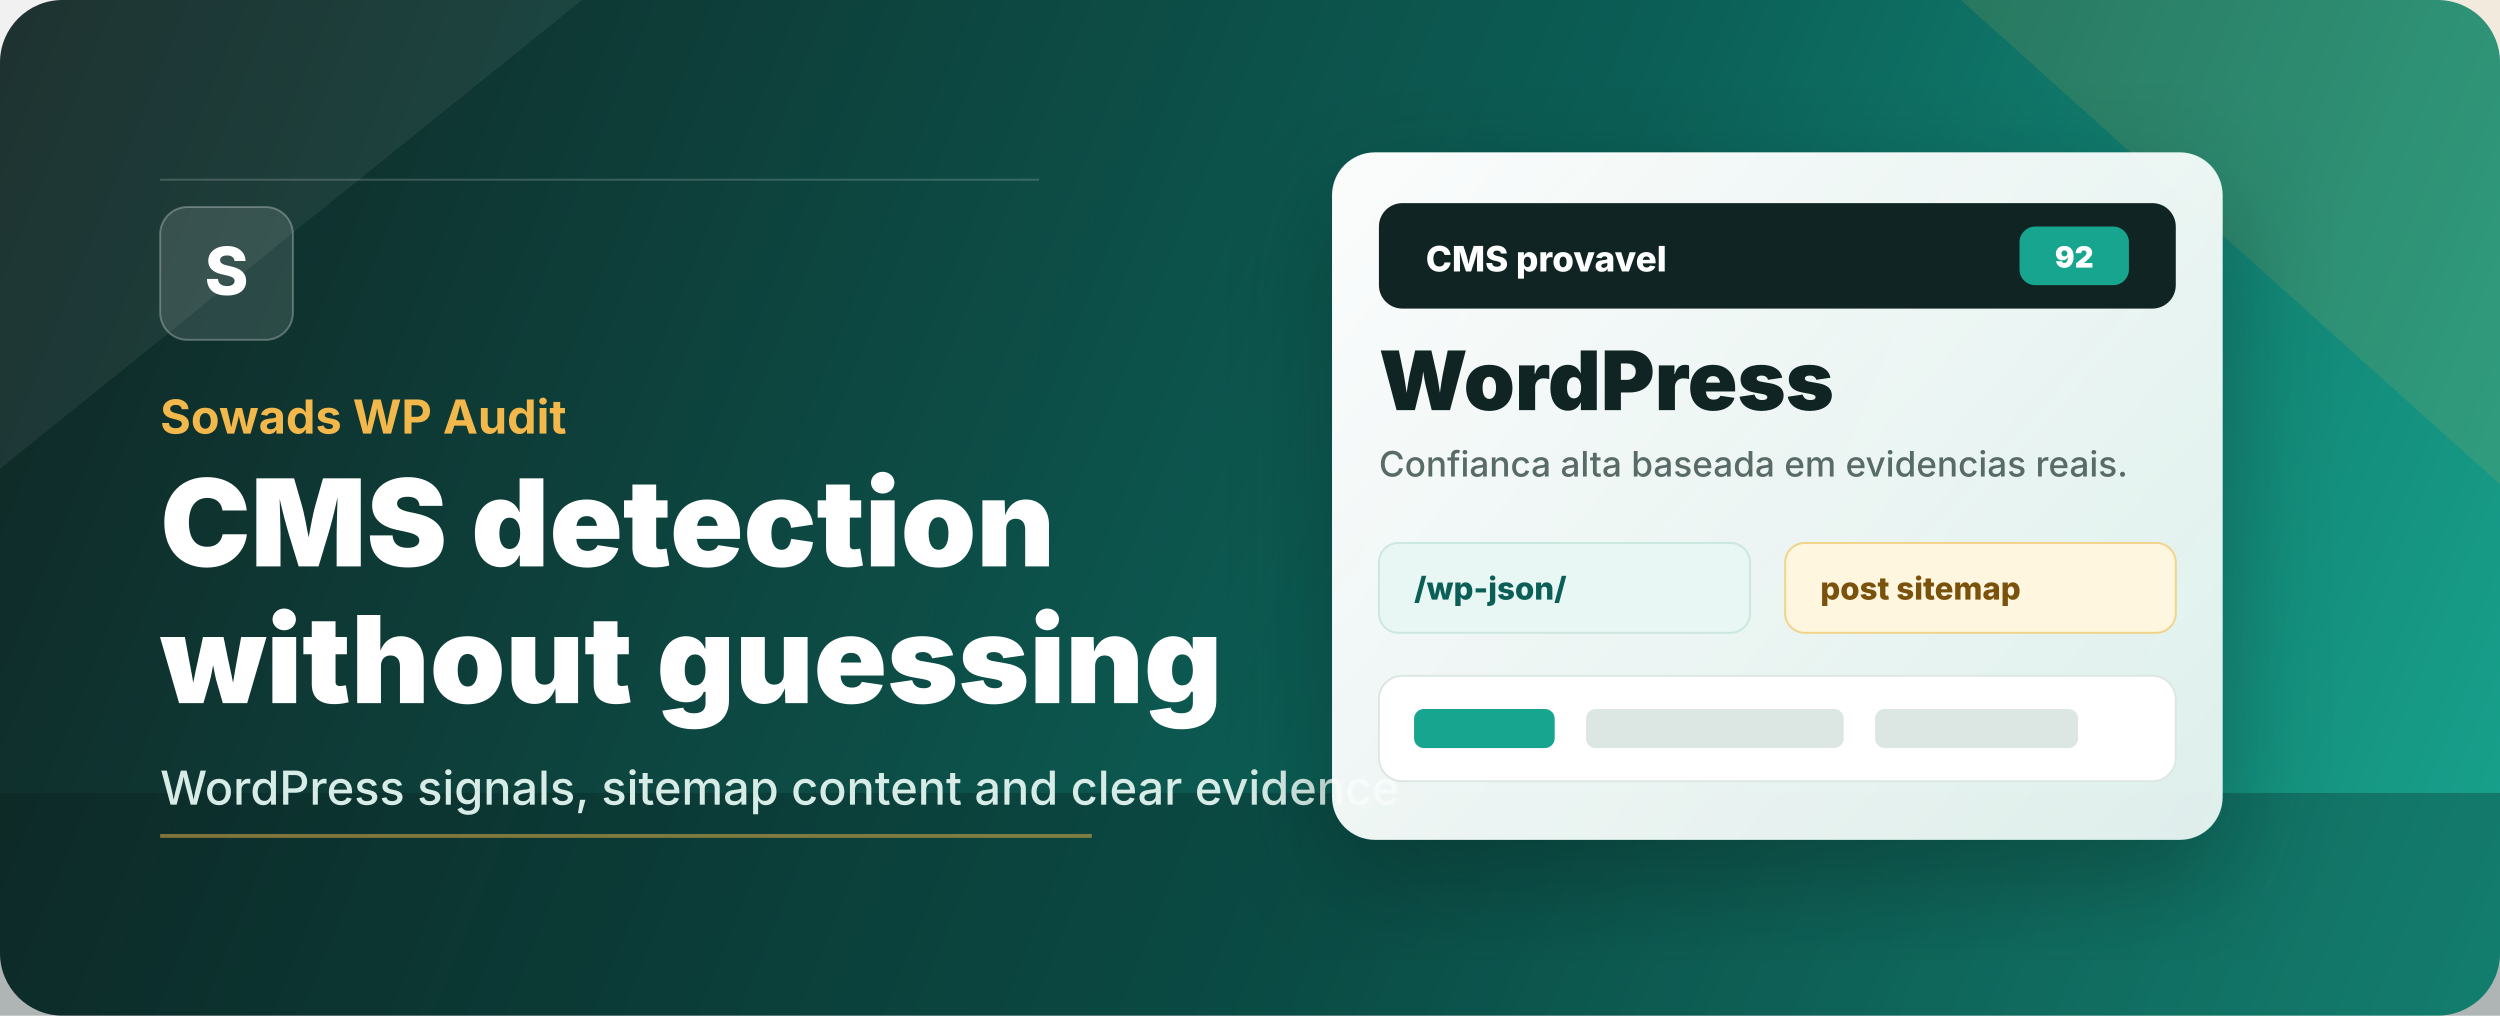
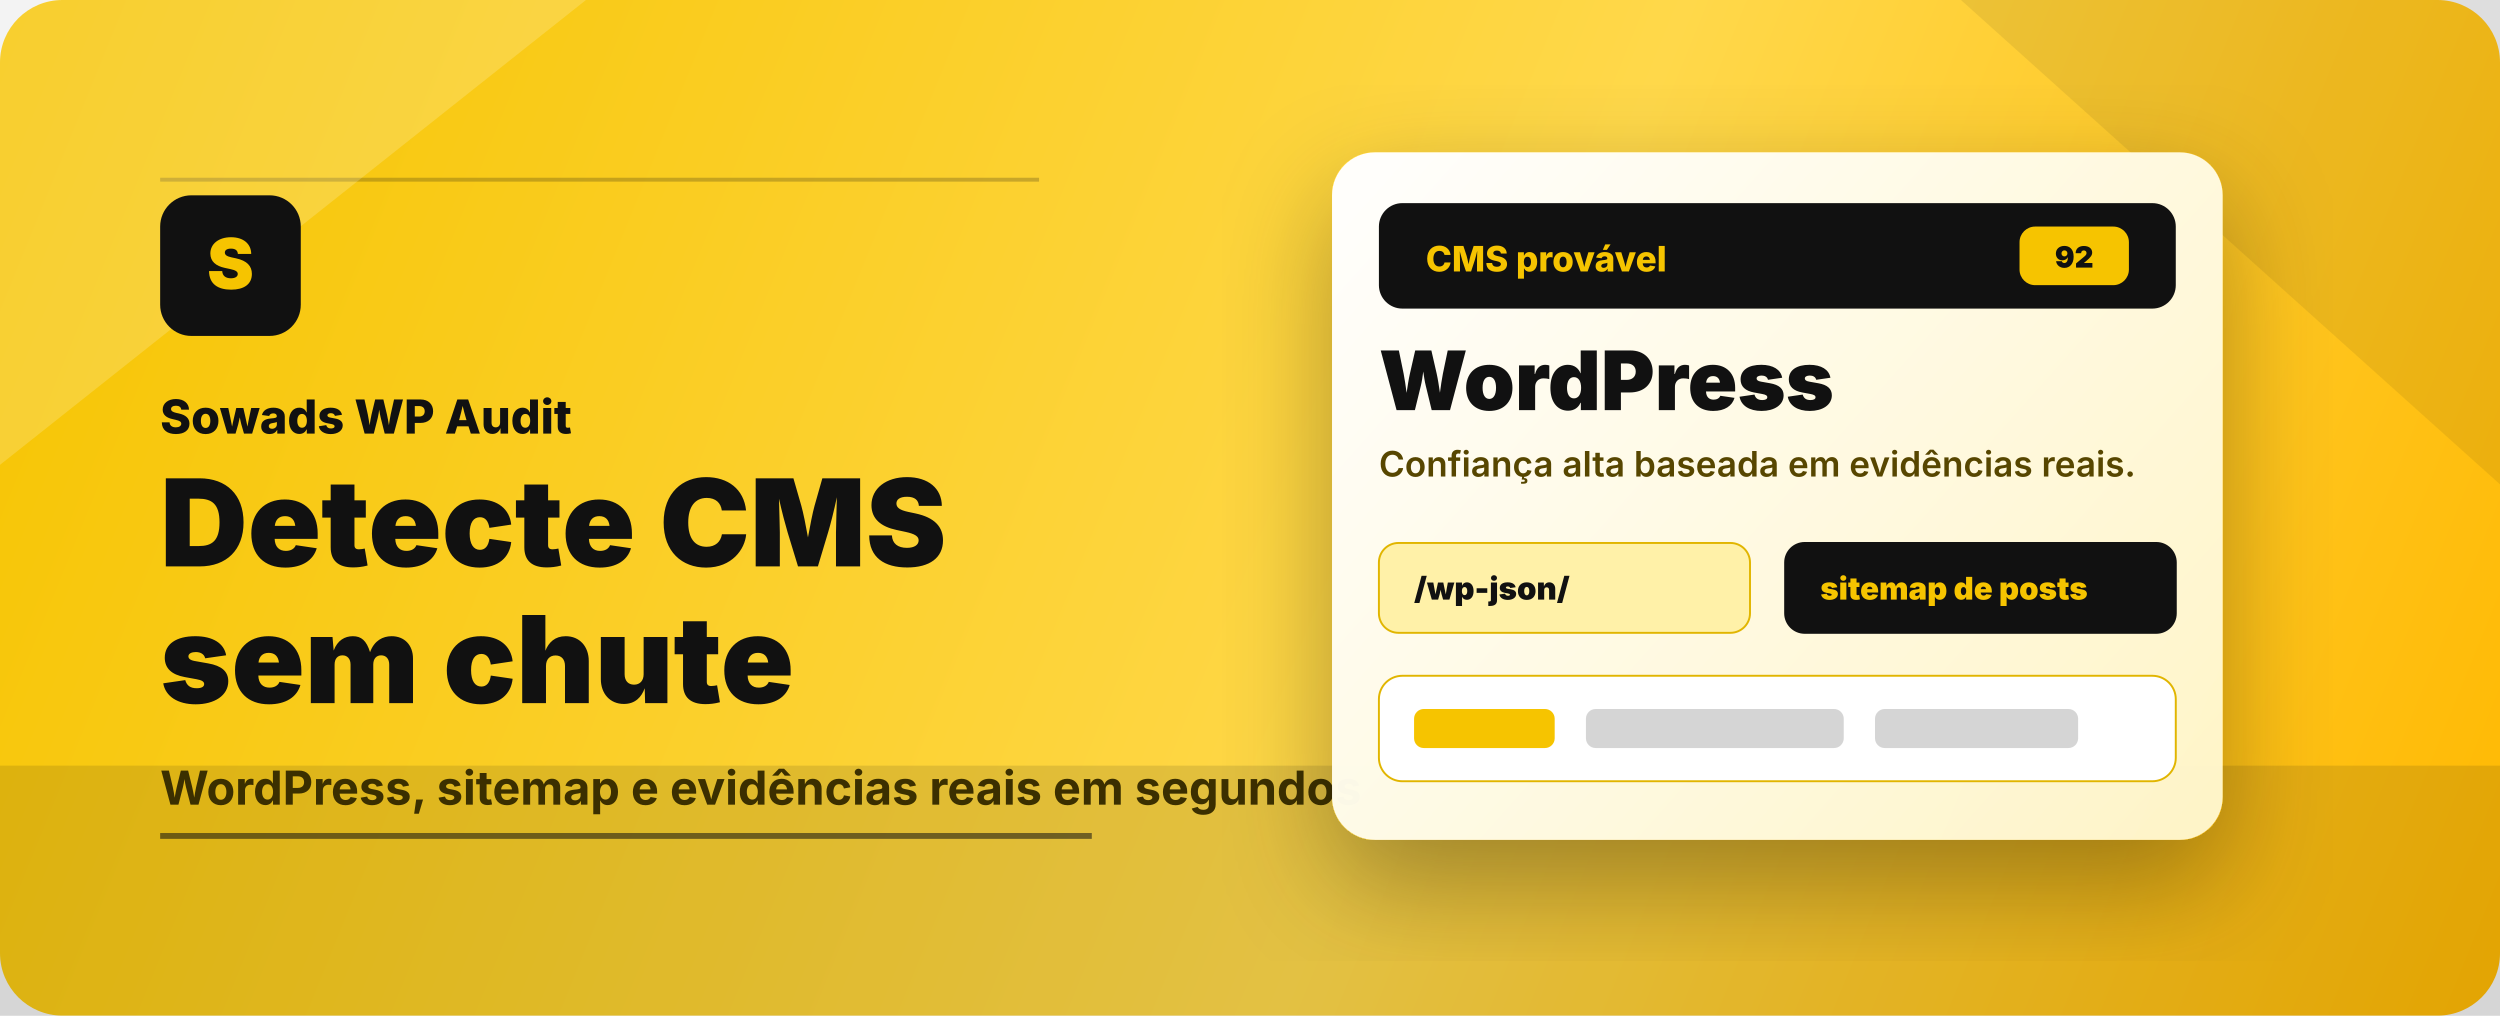
<svg xmlns="http://www.w3.org/2000/svg" width="1280" height="520" viewBox="0 0 1280 520" fill="none" role="img" aria-labelledby="title desc">
  <defs>
    <linearGradient id="bg" x1="0" y1="0" x2="1280" y2="520" gradientUnits="userSpaceOnUse">
-       <stop stop-color="#102523" />
-       <stop offset="0.58" stop-color="#0B5F56" />
-       <stop offset="1" stop-color="#18A58F" />
+       <stop stop-color="#F6C400" />
+       <stop offset="0.58" stop-color="#FFD84A" />
+       <stop offset="1" stop-color="#FFB800" />
    </linearGradient>
    <linearGradient id="panel" x1="705" y1="92" x2="1100" y2="444" gradientUnits="userSpaceOnUse">
      <stop stop-color="#FFFFFF" stop-opacity="0.98" />
-       <stop offset="1" stop-color="#ECF7F4" stop-opacity="0.94" />
+       <stop offset="1" stop-color="#FFF6CC" stop-opacity="0.98" />
    </linearGradient>
    <filter id="shadow" x="626" y="44" width="568" height="448" filterUnits="userSpaceOnUse" color-interpolation-filters="sRGB">
      <feFlood flood-opacity="0" result="BackgroundImageFix" />
      <feColorMatrix in="SourceAlpha" type="matrix" values="0 0 0 0 0 0 0 0 0 0 0 0 0 0 0 0 0 0 127 0" result="hardAlpha" />
      <feOffset dy="22" />
      <feGaussianBlur stdDeviation="28" />
      <feComposite in2="hardAlpha" operator="out" />
-       <feColorMatrix type="matrix" values="0 0 0 0 0.02 0 0 0 0 0.08 0 0 0 0 0.07 0 0 0 0.32 0" />
+       <feColorMatrix type="matrix" values="0 0 0 0 0.10 0 0 0 0 0.08 0 0 0 0 0.01 0 0 0 0.34 0" />
      <feBlend mode="normal" in2="BackgroundImageFix" result="effect1_dropShadow_1_1" />
      <feBlend mode="normal" in="SourceGraphic" in2="effect1_dropShadow_1_1" result="shape" />
    </filter>
  </defs>
  <rect width="1280" height="520" rx="32" fill="url(#bg)" />
-   <path d="M0 406H1280V520H0V406Z" fill="#0A1B19" fill-opacity="0.28" />
-   <path d="M82 92H532" stroke="#FFFFFF" stroke-opacity="0.18" stroke-width="1" />
-   <path d="M82 428H559" stroke="#F2B84B" stroke-opacity="0.5" stroke-width="2" />
-   <path d="M1004 0L1280 0L1280 248L1004 0Z" fill="#F2B84B" fill-opacity="0.12" />
-   <path d="M0 0H298L0 240V0Z" fill="#FFFFFF" fill-opacity="0.06" />
-   <g transform="translate(82 106)">
-     <rect x="0" y="0" width="68" height="68" rx="14" fill="#FFFFFF" fill-opacity="0.12" stroke="#FFFFFF" stroke-opacity="0.28" />
-     <text x="34" y="45" text-anchor="middle" font-family="Inter, Arial, sans-serif" font-size="34" font-weight="800" fill="#FFFFFF">S</text>
-     <text x="0" y="116" font-family="Inter, Arial, sans-serif" font-size="24" font-weight="700" fill="#F2B84B">Sowads WP Audit</text>
-     <text x="0" y="184" font-family="Inter, Arial, sans-serif" font-size="62" font-weight="850" fill="#FFFFFF">CMS detection</text>
-     <text x="0" y="254" font-family="Inter, Arial, sans-serif" font-size="62" font-weight="850" fill="#FFFFFF">without guessing</text>
-     <text x="0" y="306" font-family="Inter, Arial, sans-serif" font-size="24" font-weight="500" fill="#D8ECE7">WordPress signals, sitemap content and clear evidence</text>
+   <path d="M0 392H1280V520H0V392Z" fill="#111111" fill-opacity="0.12" />
+   <path d="M82 92H532" stroke="#111111" stroke-opacity="0.22" stroke-width="2" />
+   <path d="M82 428H559" stroke="#111111" stroke-opacity="0.55" stroke-width="3" />
+   <path d="M1004 0L1280 0L1280 248L1004 0Z" fill="#111111" fill-opacity="0.08" />
+   <path d="M0 0H300L0 238V0Z" fill="#FFFFFF" fill-opacity="0.18" />
+   <g transform="translate(82 100)">
+     <rect x="0" y="0" width="72" height="72" rx="16" fill="#111111" />
+     <text x="36" y="48" text-anchor="middle" font-family="Inter, Arial, sans-serif" font-size="36" font-weight="850" fill="#F6C400">S</text>
+     <text x="0" y="122" font-family="Inter, Arial, sans-serif" font-size="24" font-weight="800" fill="#111111">Sowads WP Audit</text>
+     <text x="0" y="190" font-family="Inter, Arial, sans-serif" font-size="62" font-weight="850" fill="#111111">Detecte CMS</text>
+     <text x="0" y="260" font-family="Inter, Arial, sans-serif" font-size="62" font-weight="850" fill="#111111">sem chute</text>
+     <text x="0" y="312" font-family="Inter, Arial, sans-serif" font-size="24" font-weight="650" fill="#3B2F00">WordPress, sitemap e evidências reais em segundos</text>
  </g>
  <g filter="url(#shadow)">
    <rect x="682" y="78" width="456" height="352" rx="22" fill="url(#panel)" />
-     <rect x="706" y="104" width="408" height="54" rx="12" fill="#102523" />
-     <text x="730" y="139" font-family="Inter, Arial, sans-serif" font-size="18" font-weight="800" fill="#FFFFFF">CMS provavel</text>
-     <rect x="1034" y="116" width="56" height="30" rx="8" fill="#18A58F" />
-     <text x="1062" y="137" text-anchor="middle" font-family="Inter, Arial, sans-serif" font-size="15" font-weight="850" fill="#FFFFFF">92</text>
-     <text x="706" y="210" font-family="Inter, Arial, sans-serif" font-size="42" font-weight="850" fill="#102523">WordPress</text>
-     <text x="706" y="244" font-family="Inter, Arial, sans-serif" font-size="18" font-weight="500" fill="#596B66">Confianca alta baseada em evidencias reais.</text>
-     <rect x="706" y="278" width="190" height="46" rx="10" fill="#E8F7F3" stroke="#CBE7DF" />
-     <text x="724" y="307" font-family="Inter, Arial, sans-serif" font-size="16" font-weight="800" fill="#0B5F56">/wp-json/</text>
-     <rect x="914" y="278" width="200" height="46" rx="10" fill="#FFF6DF" stroke="#F2D38A" />
-     <text x="932" y="307" font-family="Inter, Arial, sans-serif" font-size="16" font-weight="800" fill="#7A520C">post sitemap</text>
-     <rect x="706" y="346" width="408" height="54" rx="12" fill="#FFFFFF" stroke="#DCE7E3" />
-     <rect x="724" y="363" width="72" height="20" rx="5" fill="#18A58F" />
-     <rect x="812" y="363" width="132" height="20" rx="5" fill="#DCE7E3" />
-     <rect x="960" y="363" width="104" height="20" rx="5" fill="#DCE7E3" />
+     <rect x="706" y="104" width="408" height="54" rx="12" fill="#111111" />
+     <text x="730" y="139" font-family="Inter, Arial, sans-serif" font-size="18" font-weight="800" fill="#F6C400">CMS provável</text>
+     <rect x="1034" y="116" width="56" height="30" rx="8" fill="#F6C400" />
+     <text x="1062" y="137" text-anchor="middle" font-family="Inter, Arial, sans-serif" font-size="15" font-weight="850" fill="#111111">92</text>
+     <text x="706" y="210" font-family="Inter, Arial, sans-serif" font-size="42" font-weight="850" fill="#111111">WordPress</text>
+     <text x="706" y="244" font-family="Inter, Arial, sans-serif" font-size="18" font-weight="600" fill="#574600">Confiança alta baseada em evidências reais.</text>
+     <rect x="706" y="278" width="190" height="46" rx="10" fill="#FFF1A8" stroke="#E1B500" />
+     <text x="724" y="307" font-family="Inter, Arial, sans-serif" font-size="16" font-weight="850" fill="#111111">/wp-json/</text>
+     <rect x="914" y="278" width="200" height="46" rx="10" fill="#111111" stroke="#111111" />
+     <text x="932" y="307" font-family="Inter, Arial, sans-serif" font-size="16" font-weight="850" fill="#F6C400">sitemap de posts</text>
+     <rect x="706" y="346" width="408" height="54" rx="12" fill="#FFFFFF" stroke="#E1B500" />
+     <rect x="724" y="363" width="72" height="20" rx="5" fill="#F6C400" />
+     <rect x="812" y="363" width="132" height="20" rx="5" fill="#1A1A1A" fill-opacity="0.18" />
+     <rect x="960" y="363" width="104" height="20" rx="5" fill="#1A1A1A" fill-opacity="0.18" />
  </g>
</svg>
